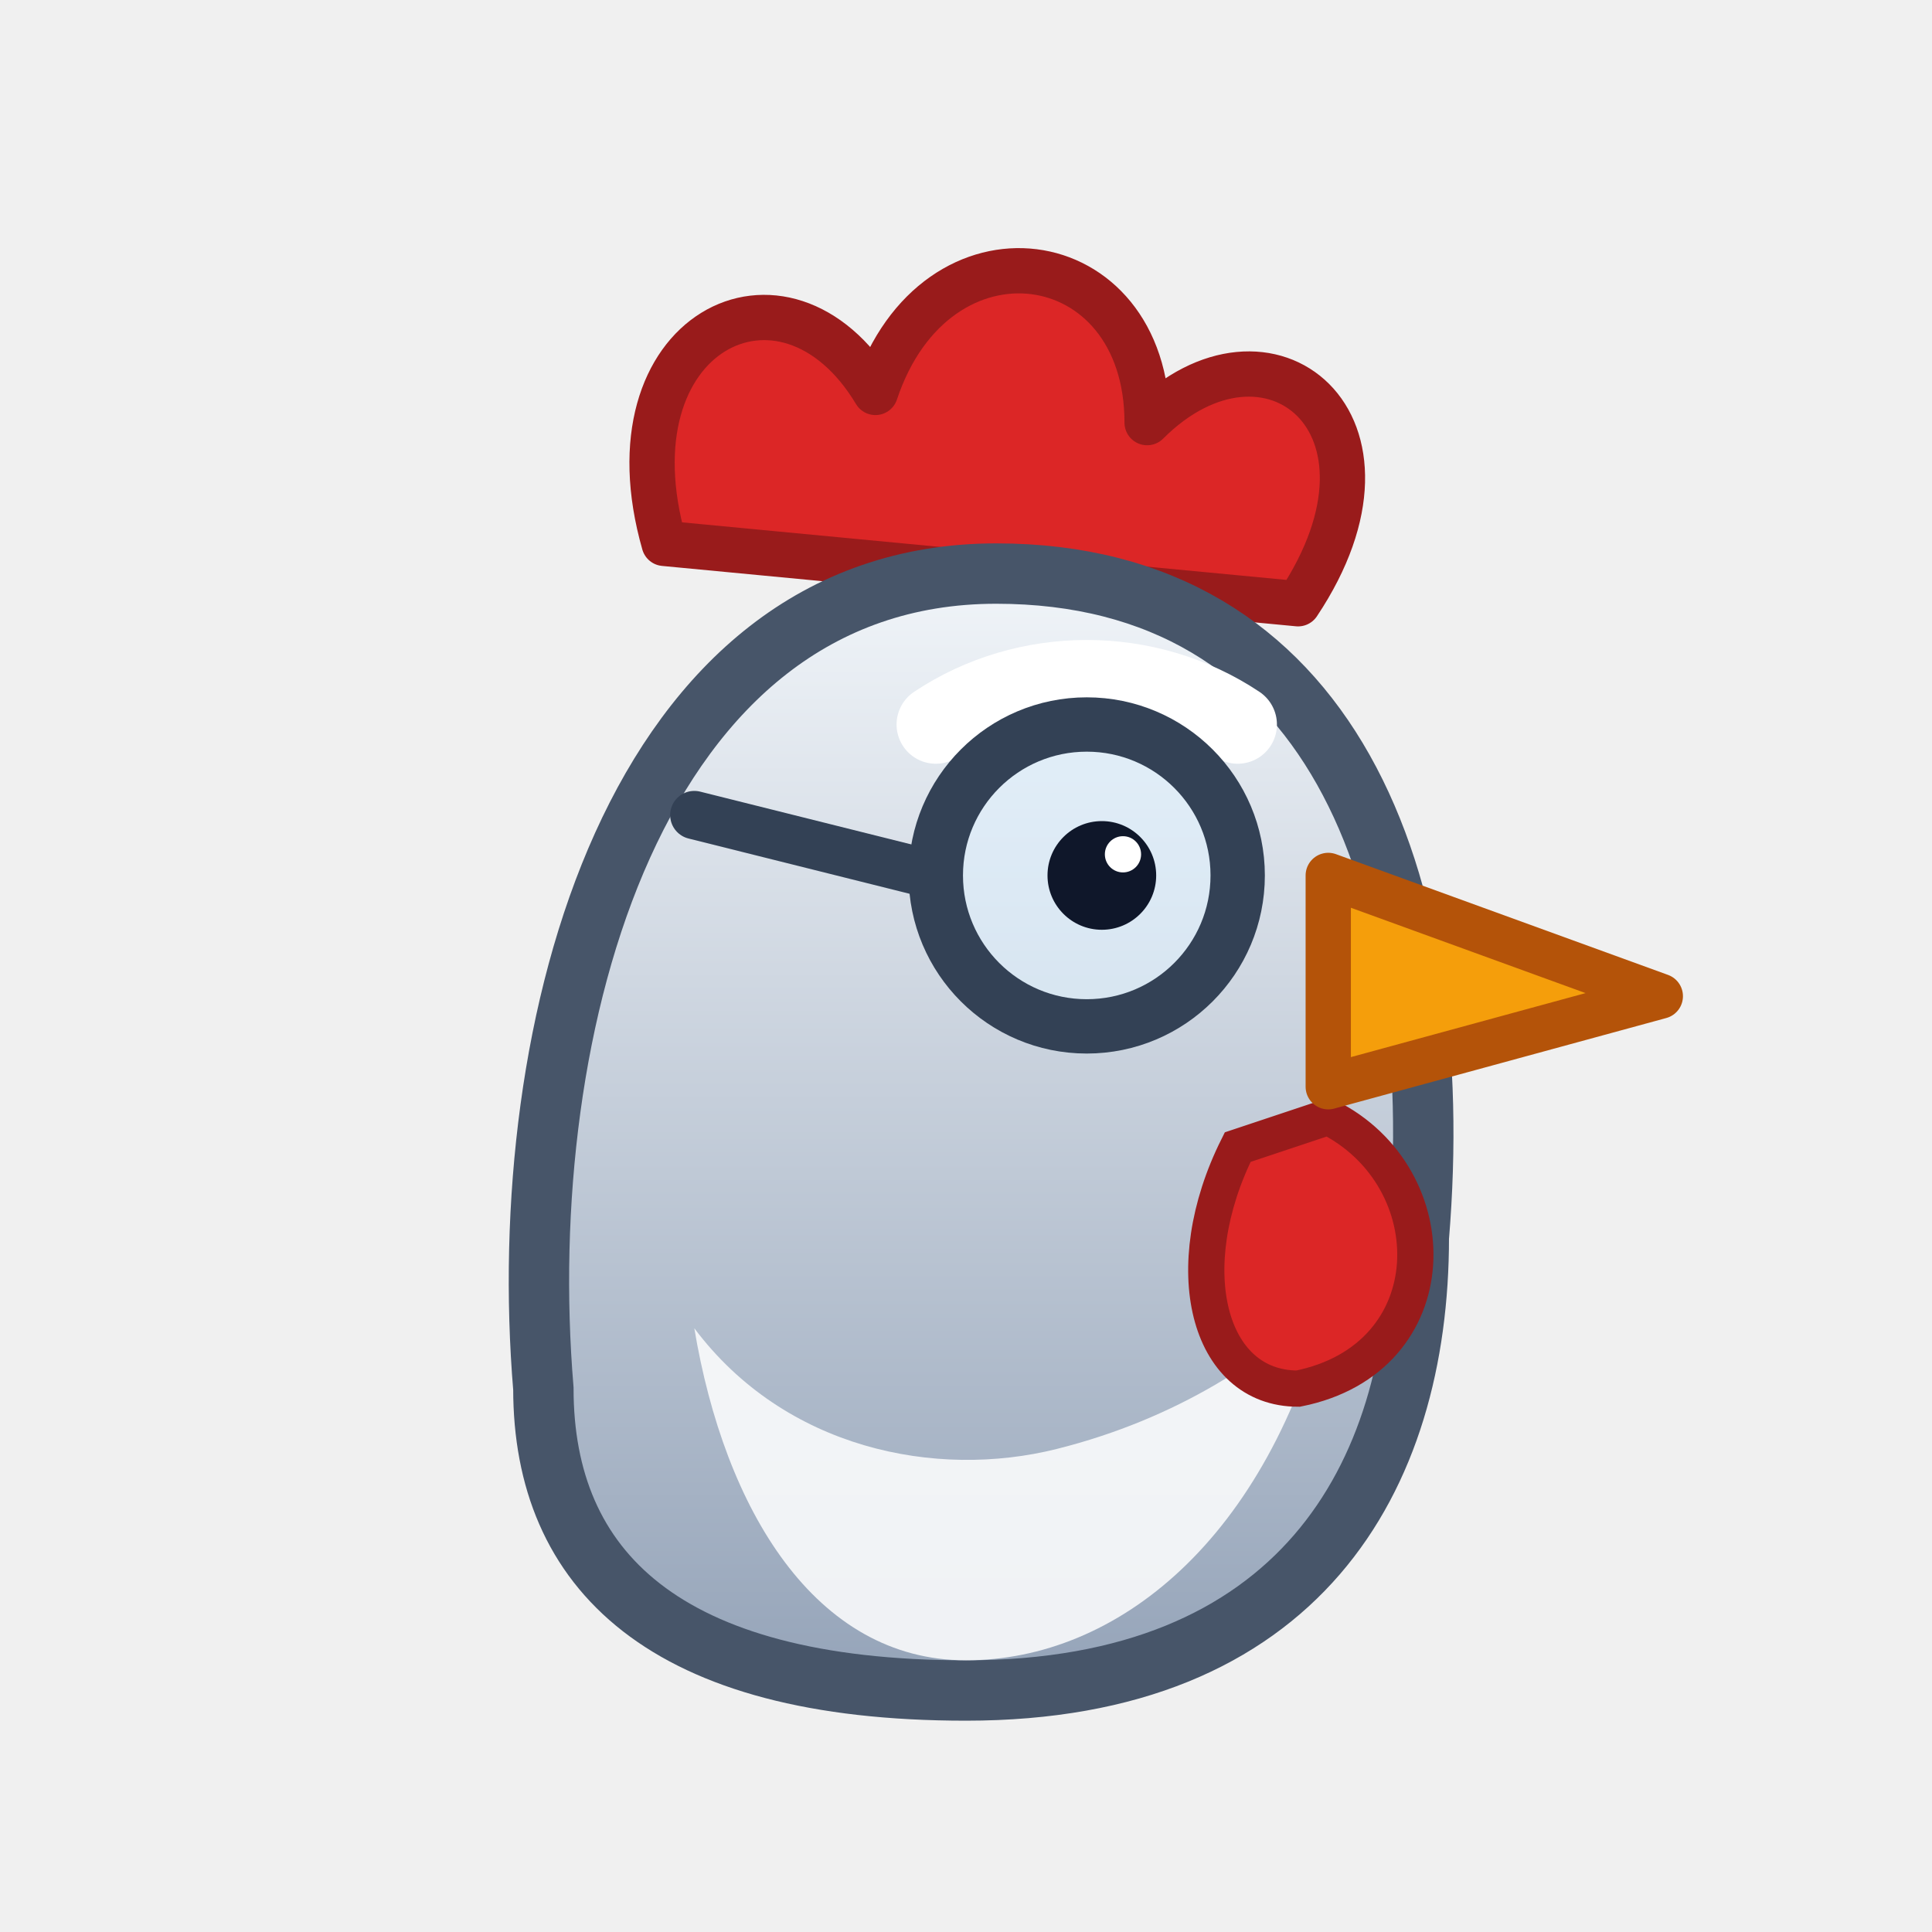
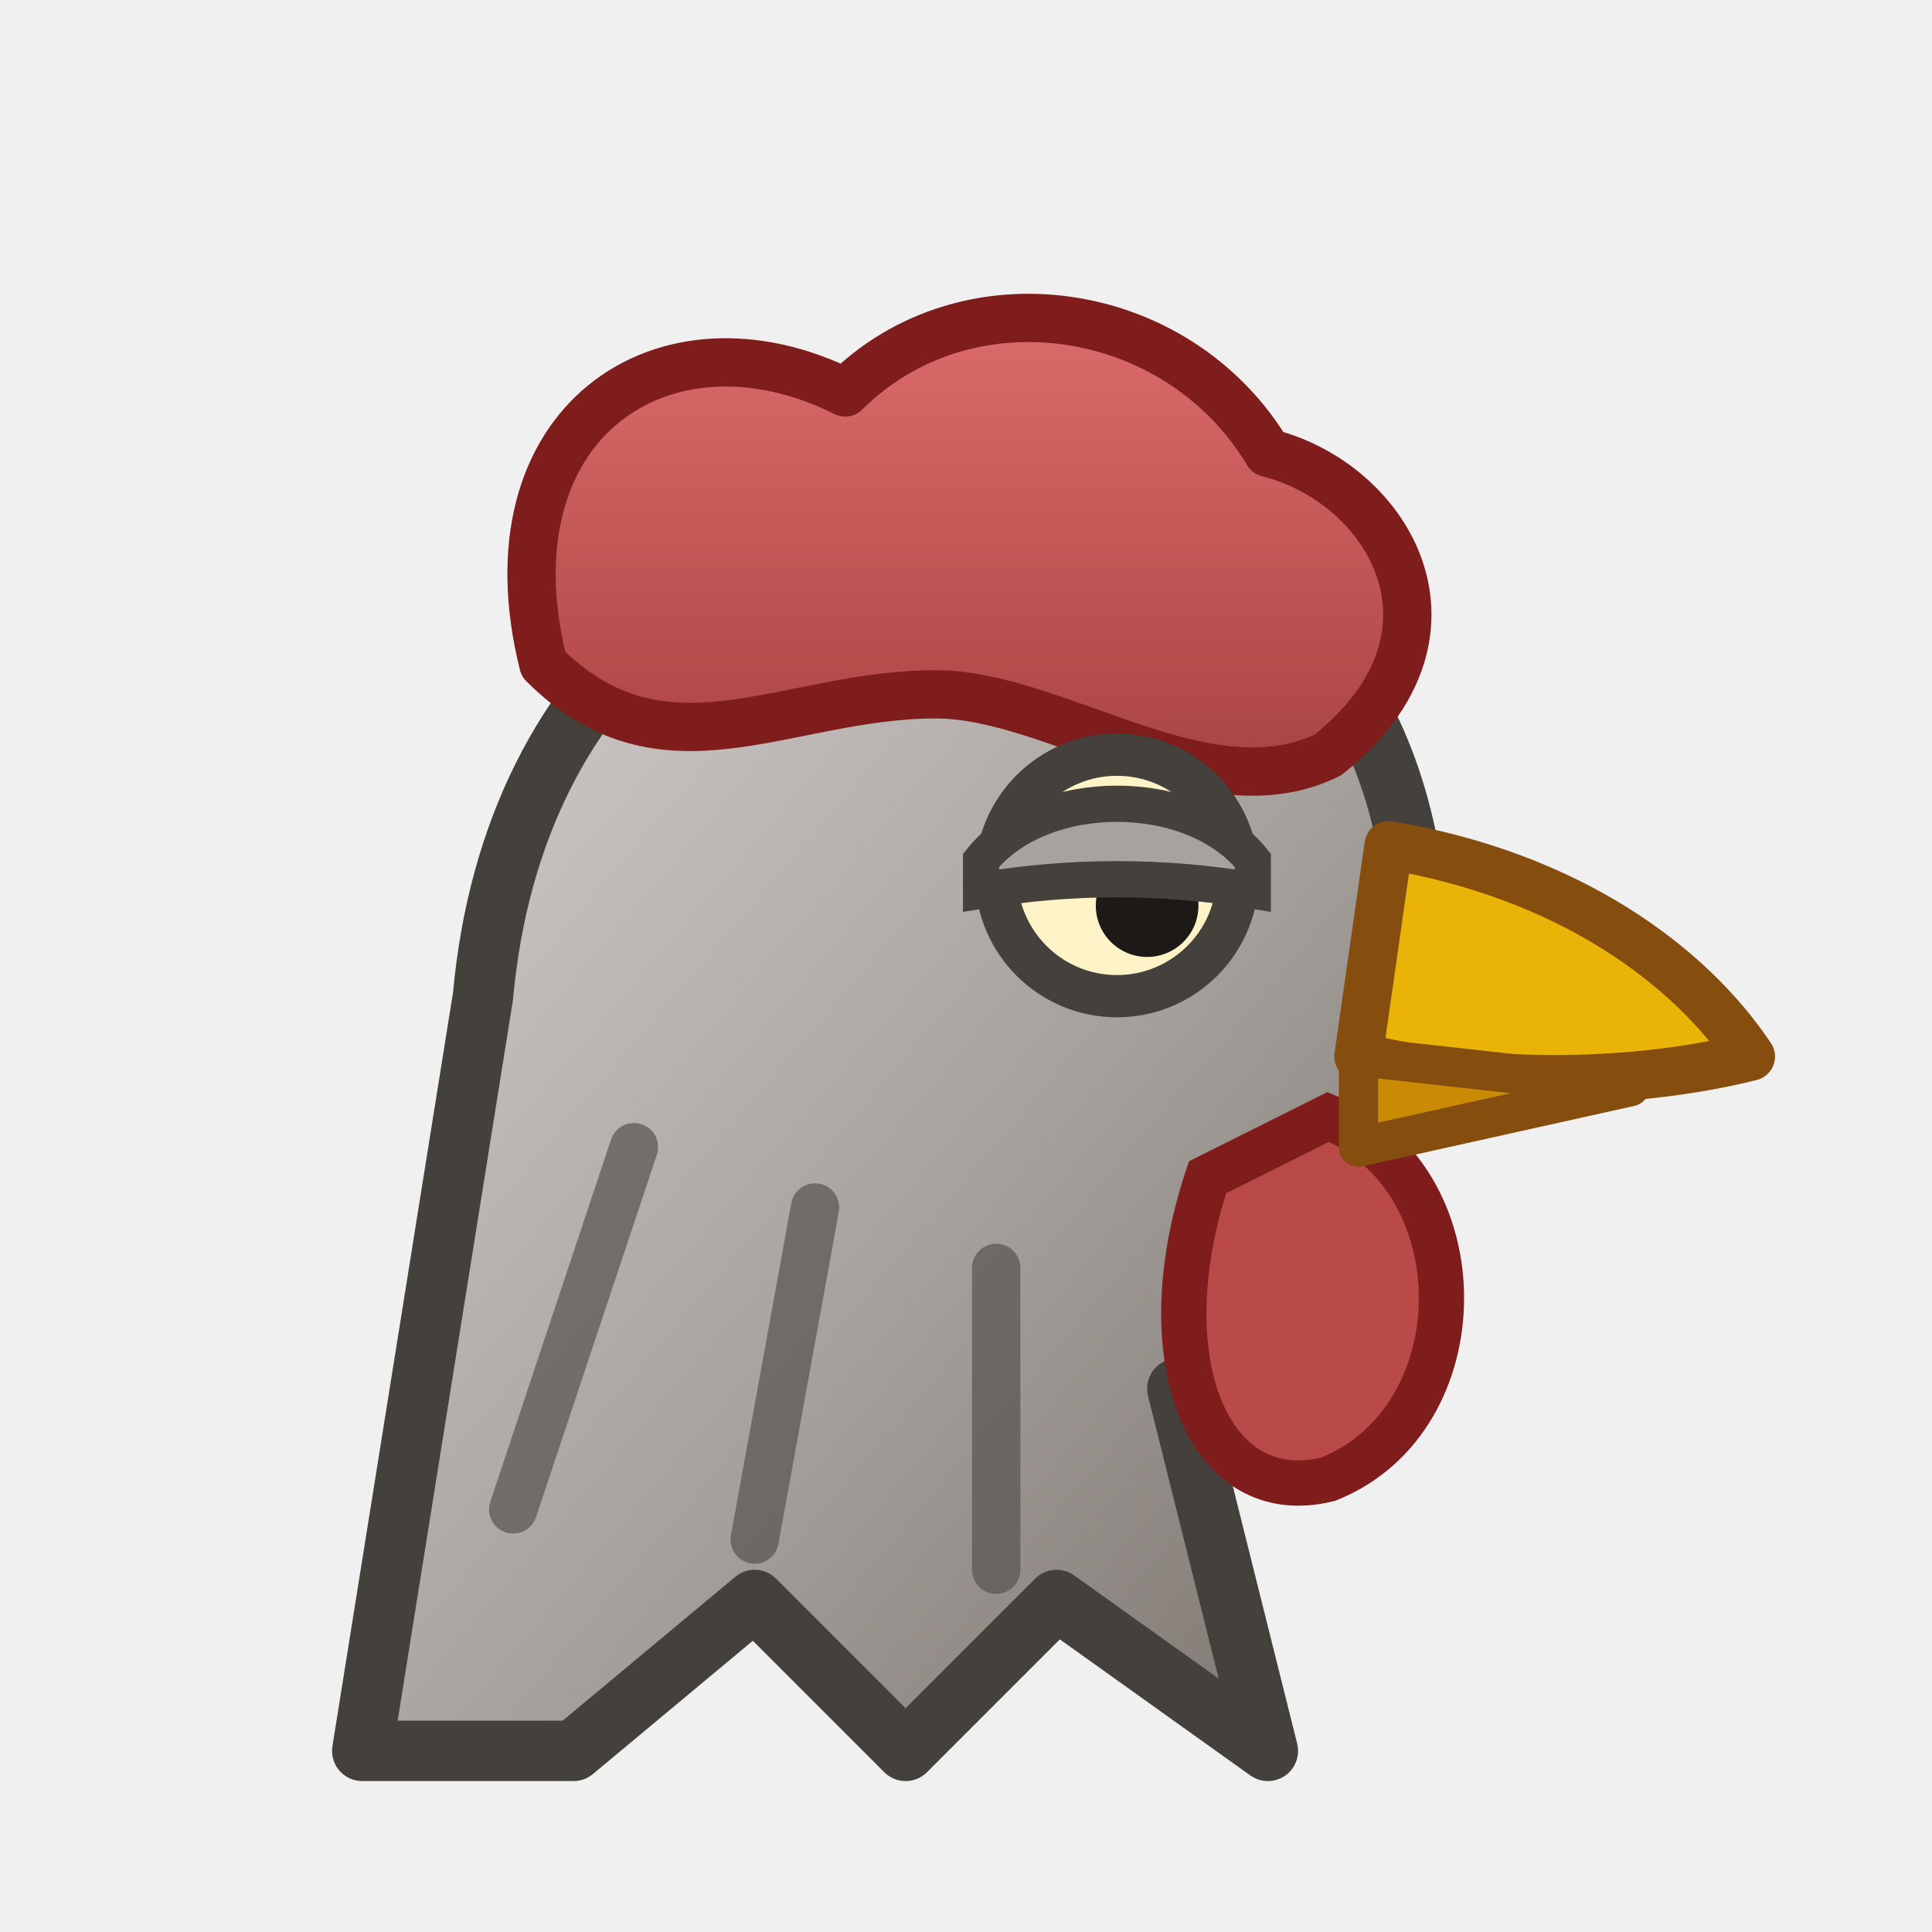
<svg xmlns="http://www.w3.org/2000/svg" viewBox="0 0 64 64">
  <defs>
-     <linearGradient id="or_head" x1="0" y1="0" x2="0" y2="1">
-       <stop offset="0%" stop-color="#F1F5F9" />
-       <stop offset="100%" stop-color="#94A3B8" />
+     <linearGradient id="rooster_neck" x1="0" y1="0" x2="1" y2="1">
+       <stop offset="0%" stop-color="#D6D3D1" />
+       <stop offset="55%" stop-color="#A8A29E" />
+       <stop offset="100%" stop-color="#78716C" />
+     </linearGradient>
+     <linearGradient id="droop_comb" x1="0" y1="0" x2="0" y2="1">
+       <stop offset="0%" stop-color="#DC6B6B" />
+       <stop offset="100%" stop-color="#A94442" />
    </linearGradient>
  </defs>
-   <path d="M22 18C20 11 26 8 29 13C31 7 38 8 38 14C42 10 47 14 43 20Z" fill="#DC2626" stroke="#991B1B" stroke-width="1.5" stroke-linejoin="round" />
-   <path d="M18 46C17 34 21 19 33 19C44 19 48 29 47 41C47 49 43 56 32 56C22 56 18 52 18 46Z" fill="url(#or_head)" stroke="#475569" stroke-width="2" />
-   <path d="M23 44C26 48 31 49 35 48C39 47 42 45 44 43C42 51 37 55 32 55C27 55 24 50 23 44Z" fill="#FFFFFF" opacity="0.85" />
-   <path d="M44 37C48 39 48 45 43 46C40 46 39 42 41 38Z" fill="#DC2626" stroke="#991B1B" stroke-width="1.2" />
-   <path d="M44 29L55 33L44 36Z" fill="#F59E0B" stroke="#B45309" stroke-width="1.5" stroke-linejoin="round" />
-   <path d="M31 24C34 22 38 22 41 24" stroke="#FFFFFF" stroke-width="2.6" stroke-linecap="round" fill="none" />
-   <circle cx="36" cy="29" r="5" fill="#E0F2FE" fill-opacity="0.55" stroke="#334155" stroke-width="1.8" />
-   <line x1="31" y1="29" x2="23" y2="27" stroke="#334155" stroke-width="1.6" stroke-linecap="round" />
-   <circle cx="36.5" cy="29" r="1.8" fill="#0F172A" />
-   <circle cx="37.2" cy="28.3" r="0.6" fill="#FFFFFF" />
+   <path d="M12 58 L16 33 C17 22 25 16 35 17 C43 18 47 24 47 32 C47 38 44 43 39 46 L42 58 L35 53 L30 58 L25 53 L19 58 Z" fill="url(#rooster_neck)" stroke="#44403C" stroke-width="2" stroke-linejoin="round" />
+   <path d="M21 38 L17 50 M27 40 L25 51 M33 42 L33 52" stroke="#57534E" stroke-width="1.6" stroke-linecap="round" opacity="0.7" />
+   <path d="M18 22 C16 14 22 10 28 13 C32 9 39 10 42 15 C46 16 49 21 44 25 C40 27 35 23 31 23 C26 23 22 26 18 22 Z" fill="url(#droop_comb)" stroke="#7F1D1D" stroke-width="1.6" stroke-linejoin="round" />
+   <path d="M44 37 C49 39 49 47 44 49 C40 50 38 45 40 39 Z" fill="#B94A48" stroke="#7F1D1D" stroke-width="1.5" />
+   <path d="M46 28 C52 29 56 32 58 35 C54 36 49 36 45 35 Z" fill="#EAB308" stroke="#854D0E" stroke-width="1.6" stroke-linejoin="round" />
+   <path d="M45 35 L54 36 L45 38 Z" fill="#CA8A04" stroke="#854D0E" stroke-width="1.3" stroke-linejoin="round" />
+   <circle cx="37" cy="29" r="4" fill="#FEF3C7" stroke="#44403C" stroke-width="1.4" />
+   <circle cx="38" cy="30" r="1.7" fill="#1C1917" />
+   <path d="M32.5 28.5 C34.5 26 39.5 26 41.5 28.5 L41.5 29.5 C38.5 29 35.5 29 32.5 29.5 Z" fill="#A8A29E" stroke="#44403C" stroke-width="1.2" />
</svg>
